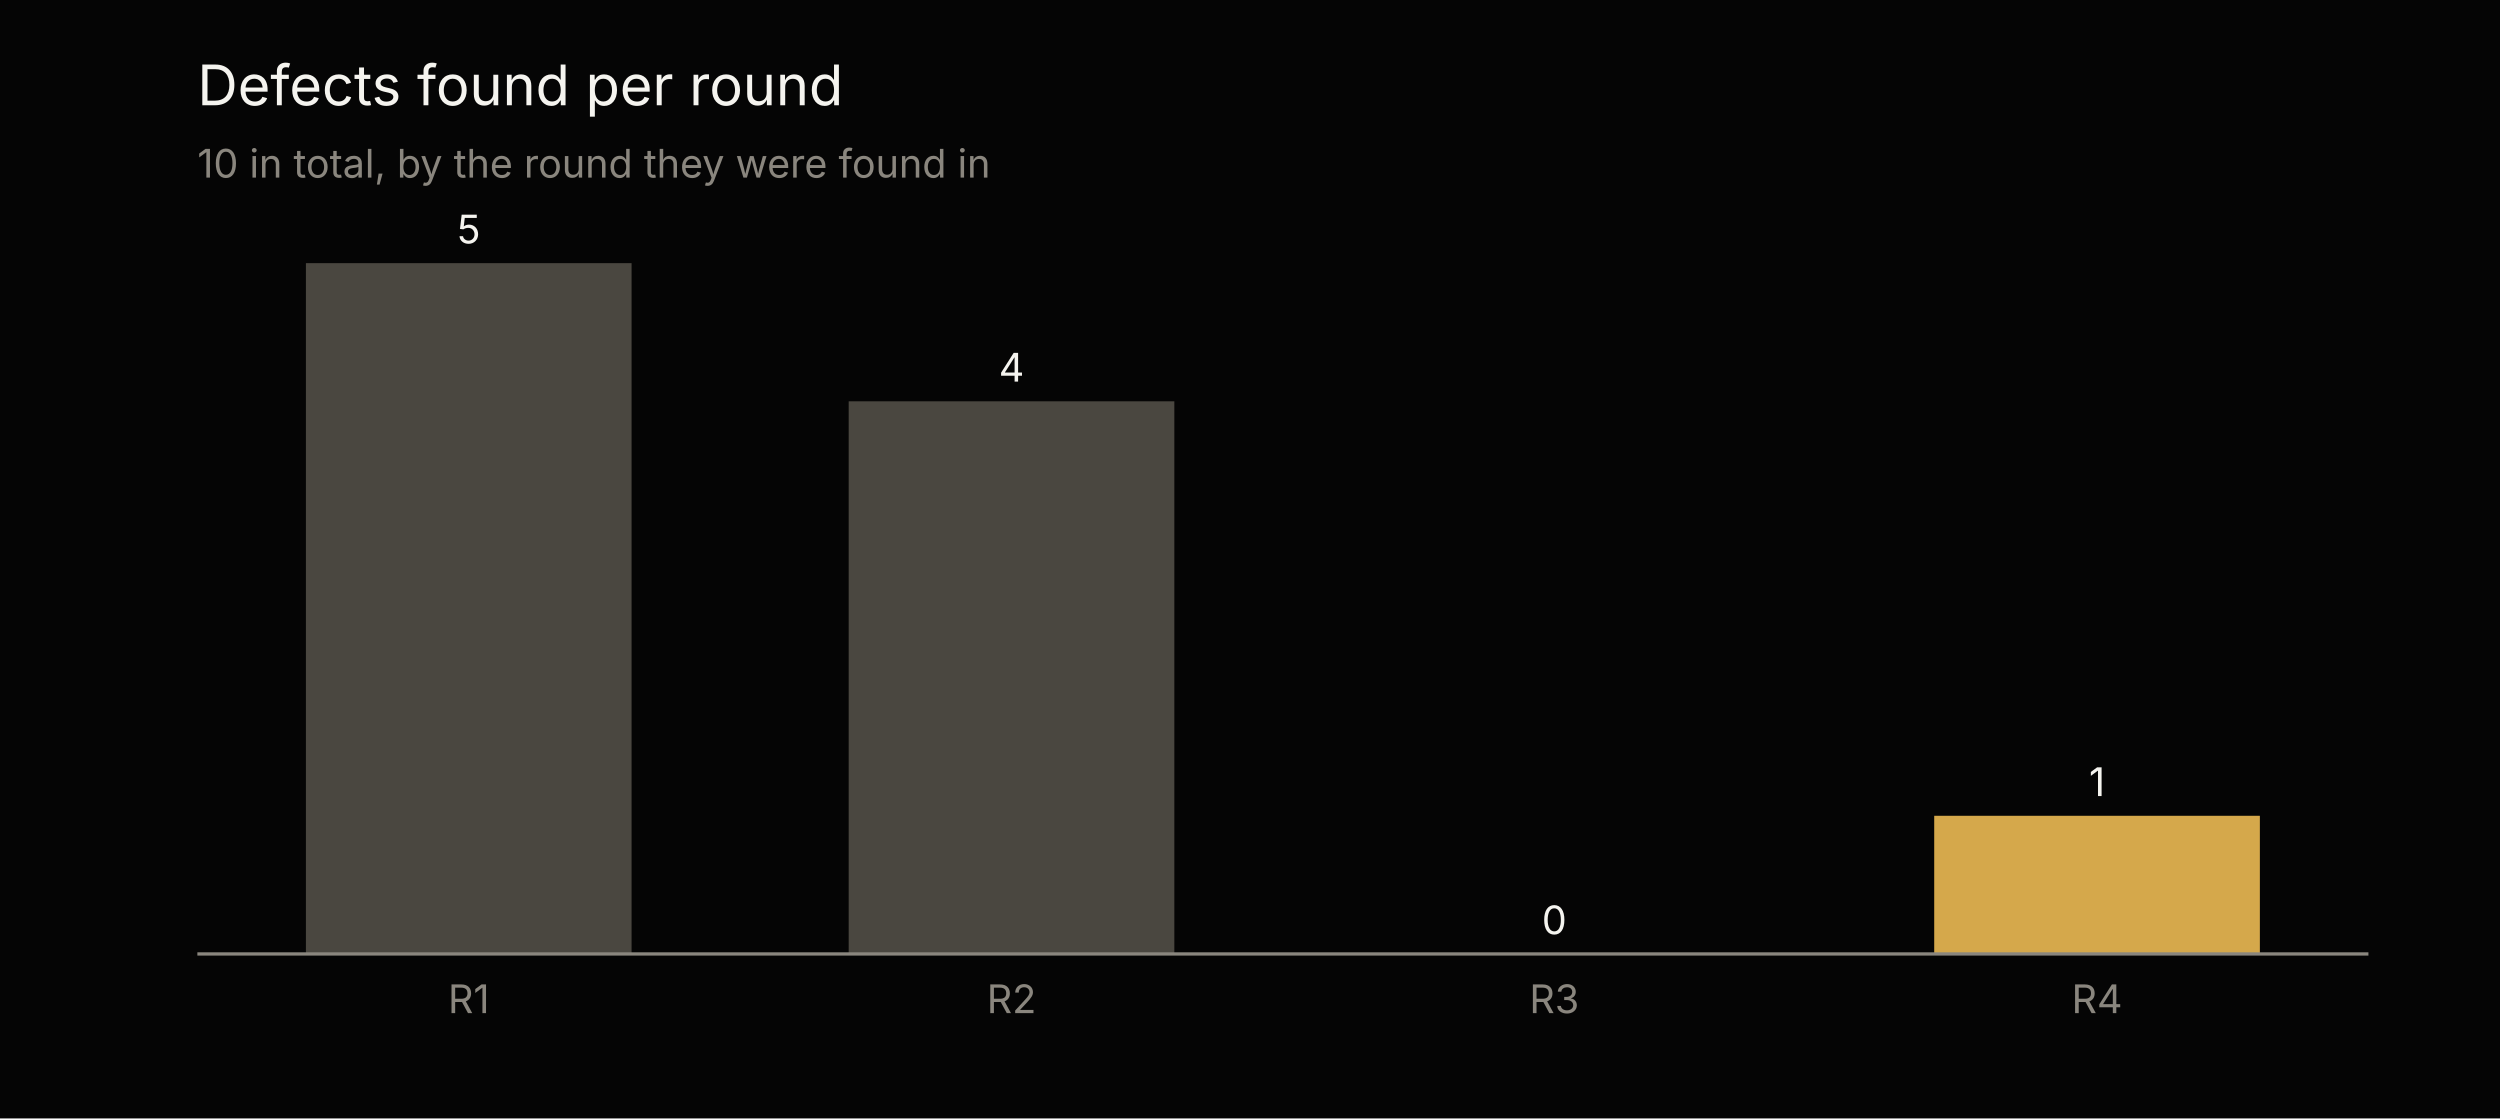
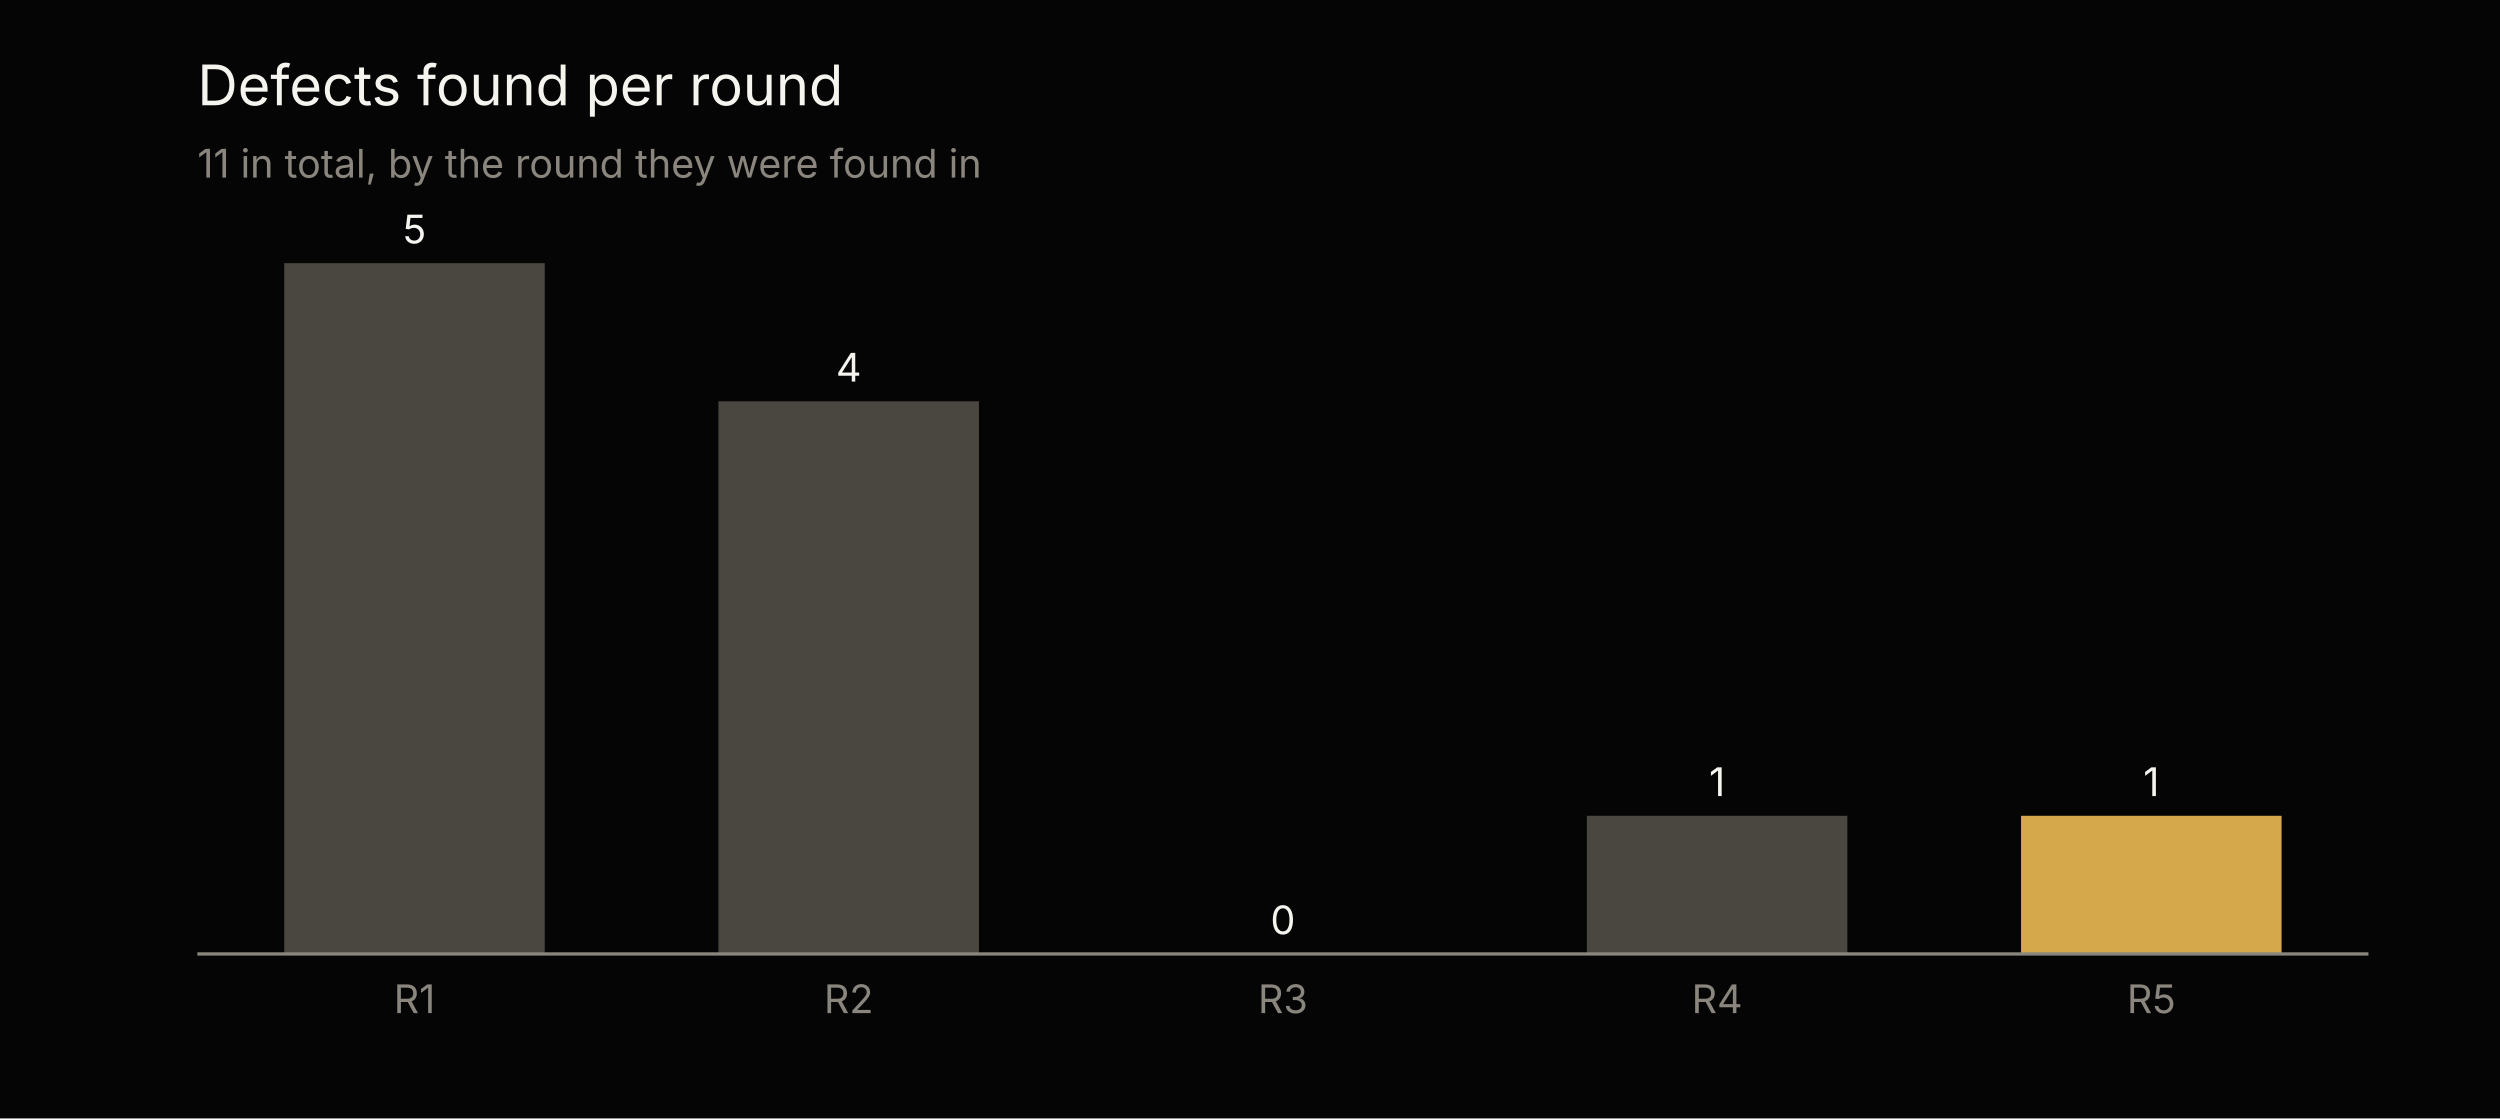
<svg xmlns="http://www.w3.org/2000/svg" viewBox="0 0 760 340" font-family="Inter, Arial, sans-serif" font-size="12">
  <rect width="760" height="340" fill="#050505" />
  <text x="60" y="32" font-size="17" fill="#f5f4ef">Defects found per round</text>
-   <text x="60" y="54" fill="#8a867e">10 in total, by the round they were found in</text>
-   <rect x="93.0" y="80.0" width="99.0" height="210.0" fill="#4a4740" />
-   <text x="142.5" y="74.0" text-anchor="middle" fill="#f5f4ef">5</text>
-   <text x="142.5" y="308" text-anchor="middle" fill="#8a867e">R1</text>
-   <rect x="258.0" y="122.0" width="99.0" height="168.0" fill="#4a4740" />
-   <text x="307.5" y="116.0" text-anchor="middle" fill="#f5f4ef">4</text>
-   <text x="307.5" y="308" text-anchor="middle" fill="#8a867e">R2</text>
-   <rect x="423.0" y="290.0" width="99.0" height="0.0" fill="#4a4740" />
-   <text x="472.5" y="284.0" text-anchor="middle" fill="#f5f4ef">0</text>
-   <text x="472.5" y="308" text-anchor="middle" fill="#8a867e">R3</text>
-   <rect x="588.0" y="248.0" width="99.0" height="42.0" fill="#d5a84b" />
-   <text x="637.5" y="242.0" text-anchor="middle" fill="#f5f4ef">1</text>
-   <text x="637.5" y="308" text-anchor="middle" fill="#8a867e">R4</text>
+   <text x="60" y="54" fill="#8a867e">11 in total, by the round they were found in</text>
+   <rect x="86.4" y="80.0" width="79.2" height="210.0" fill="#4a4740" />
+   <text x="126.0" y="74.0" text-anchor="middle" fill="#f5f4ef">5</text>
+   <text x="126.0" y="308" text-anchor="middle" fill="#8a867e">R1</text>
+   <rect x="218.4" y="122.0" width="79.2" height="168.0" fill="#4a4740" />
+   <text x="258.0" y="116.0" text-anchor="middle" fill="#f5f4ef">4</text>
+   <text x="258.0" y="308" text-anchor="middle" fill="#8a867e">R2</text>
+   <rect x="350.4" y="290.0" width="79.2" height="0.0" fill="#4a4740" />
+   <text x="390.0" y="284.0" text-anchor="middle" fill="#f5f4ef">0</text>
+   <text x="390.0" y="308" text-anchor="middle" fill="#8a867e">R3</text>
+   <rect x="482.4" y="248.0" width="79.2" height="42.0" fill="#4a4740" />
+   <text x="522.0" y="242.0" text-anchor="middle" fill="#f5f4ef">1</text>
+   <text x="522.0" y="308" text-anchor="middle" fill="#8a867e">R4</text>
+   <rect x="614.4" y="248.0" width="79.2" height="42.0" fill="#d5a84b" />
+   <text x="654.0" y="242.0" text-anchor="middle" fill="#f5f4ef">1</text>
+   <text x="654.0" y="308" text-anchor="middle" fill="#8a867e">R5</text>
  <line x1="60" x2="720" y1="290" y2="290" stroke="#8a867e" />
</svg>
